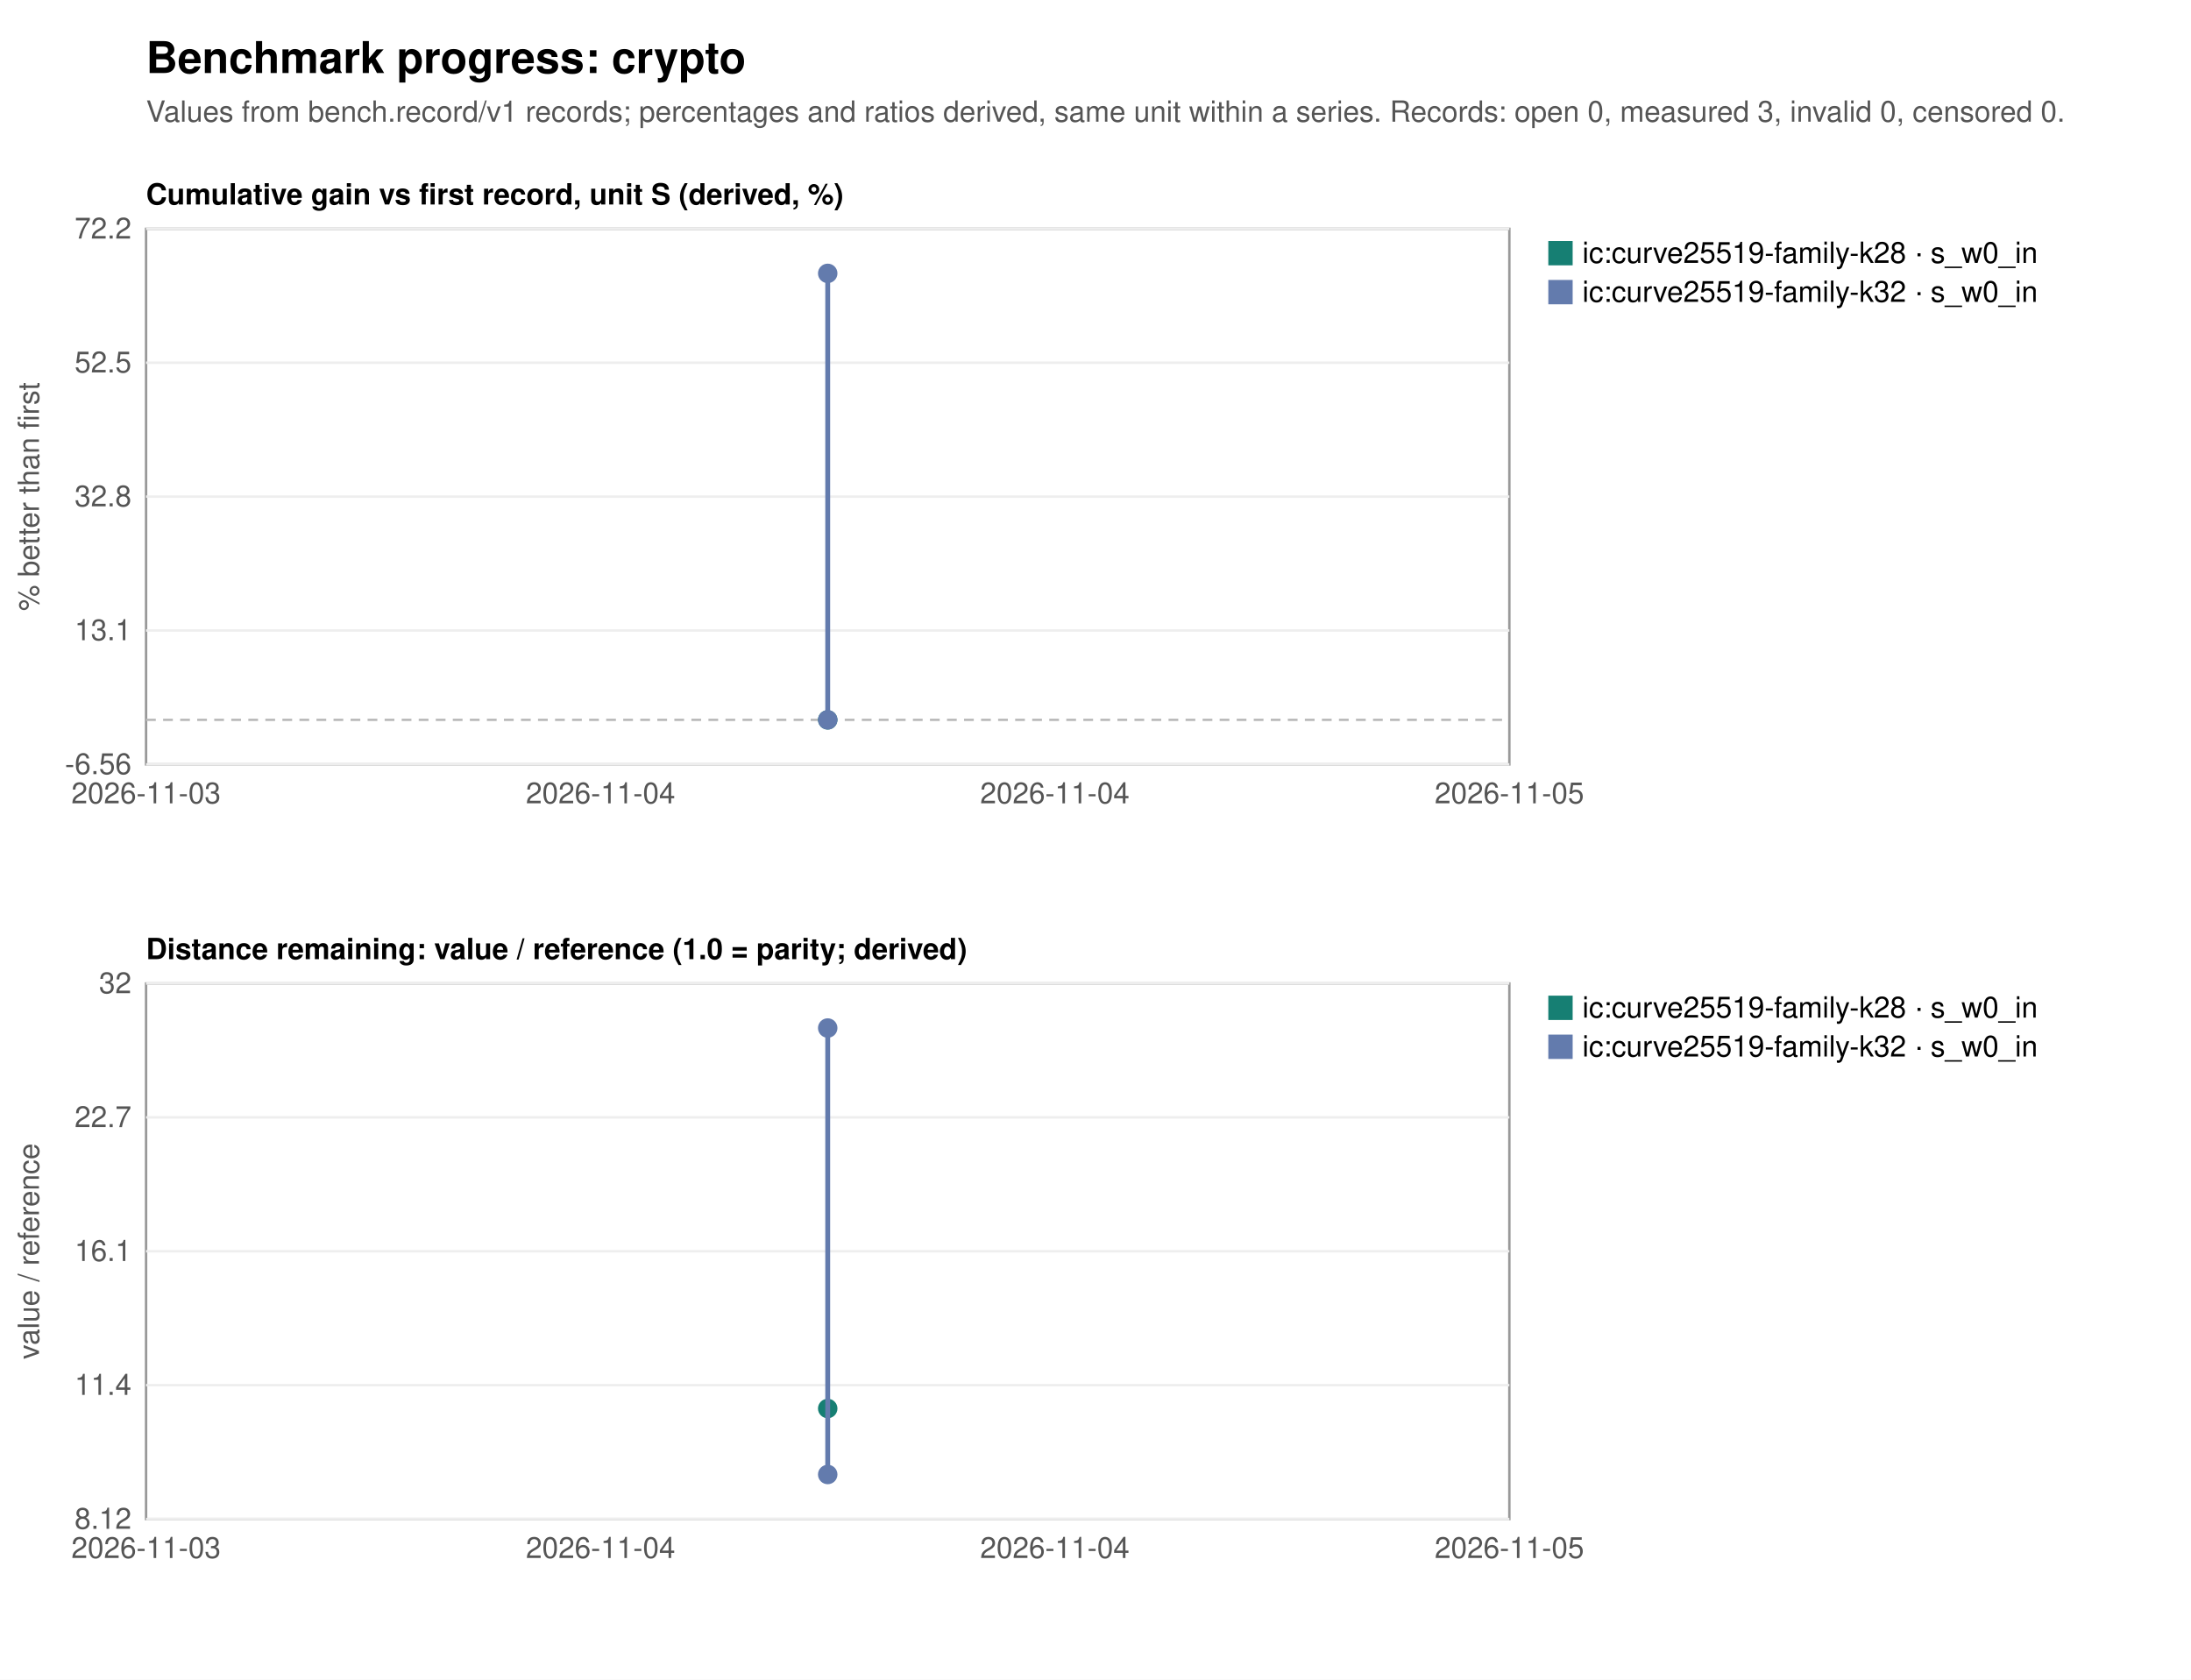
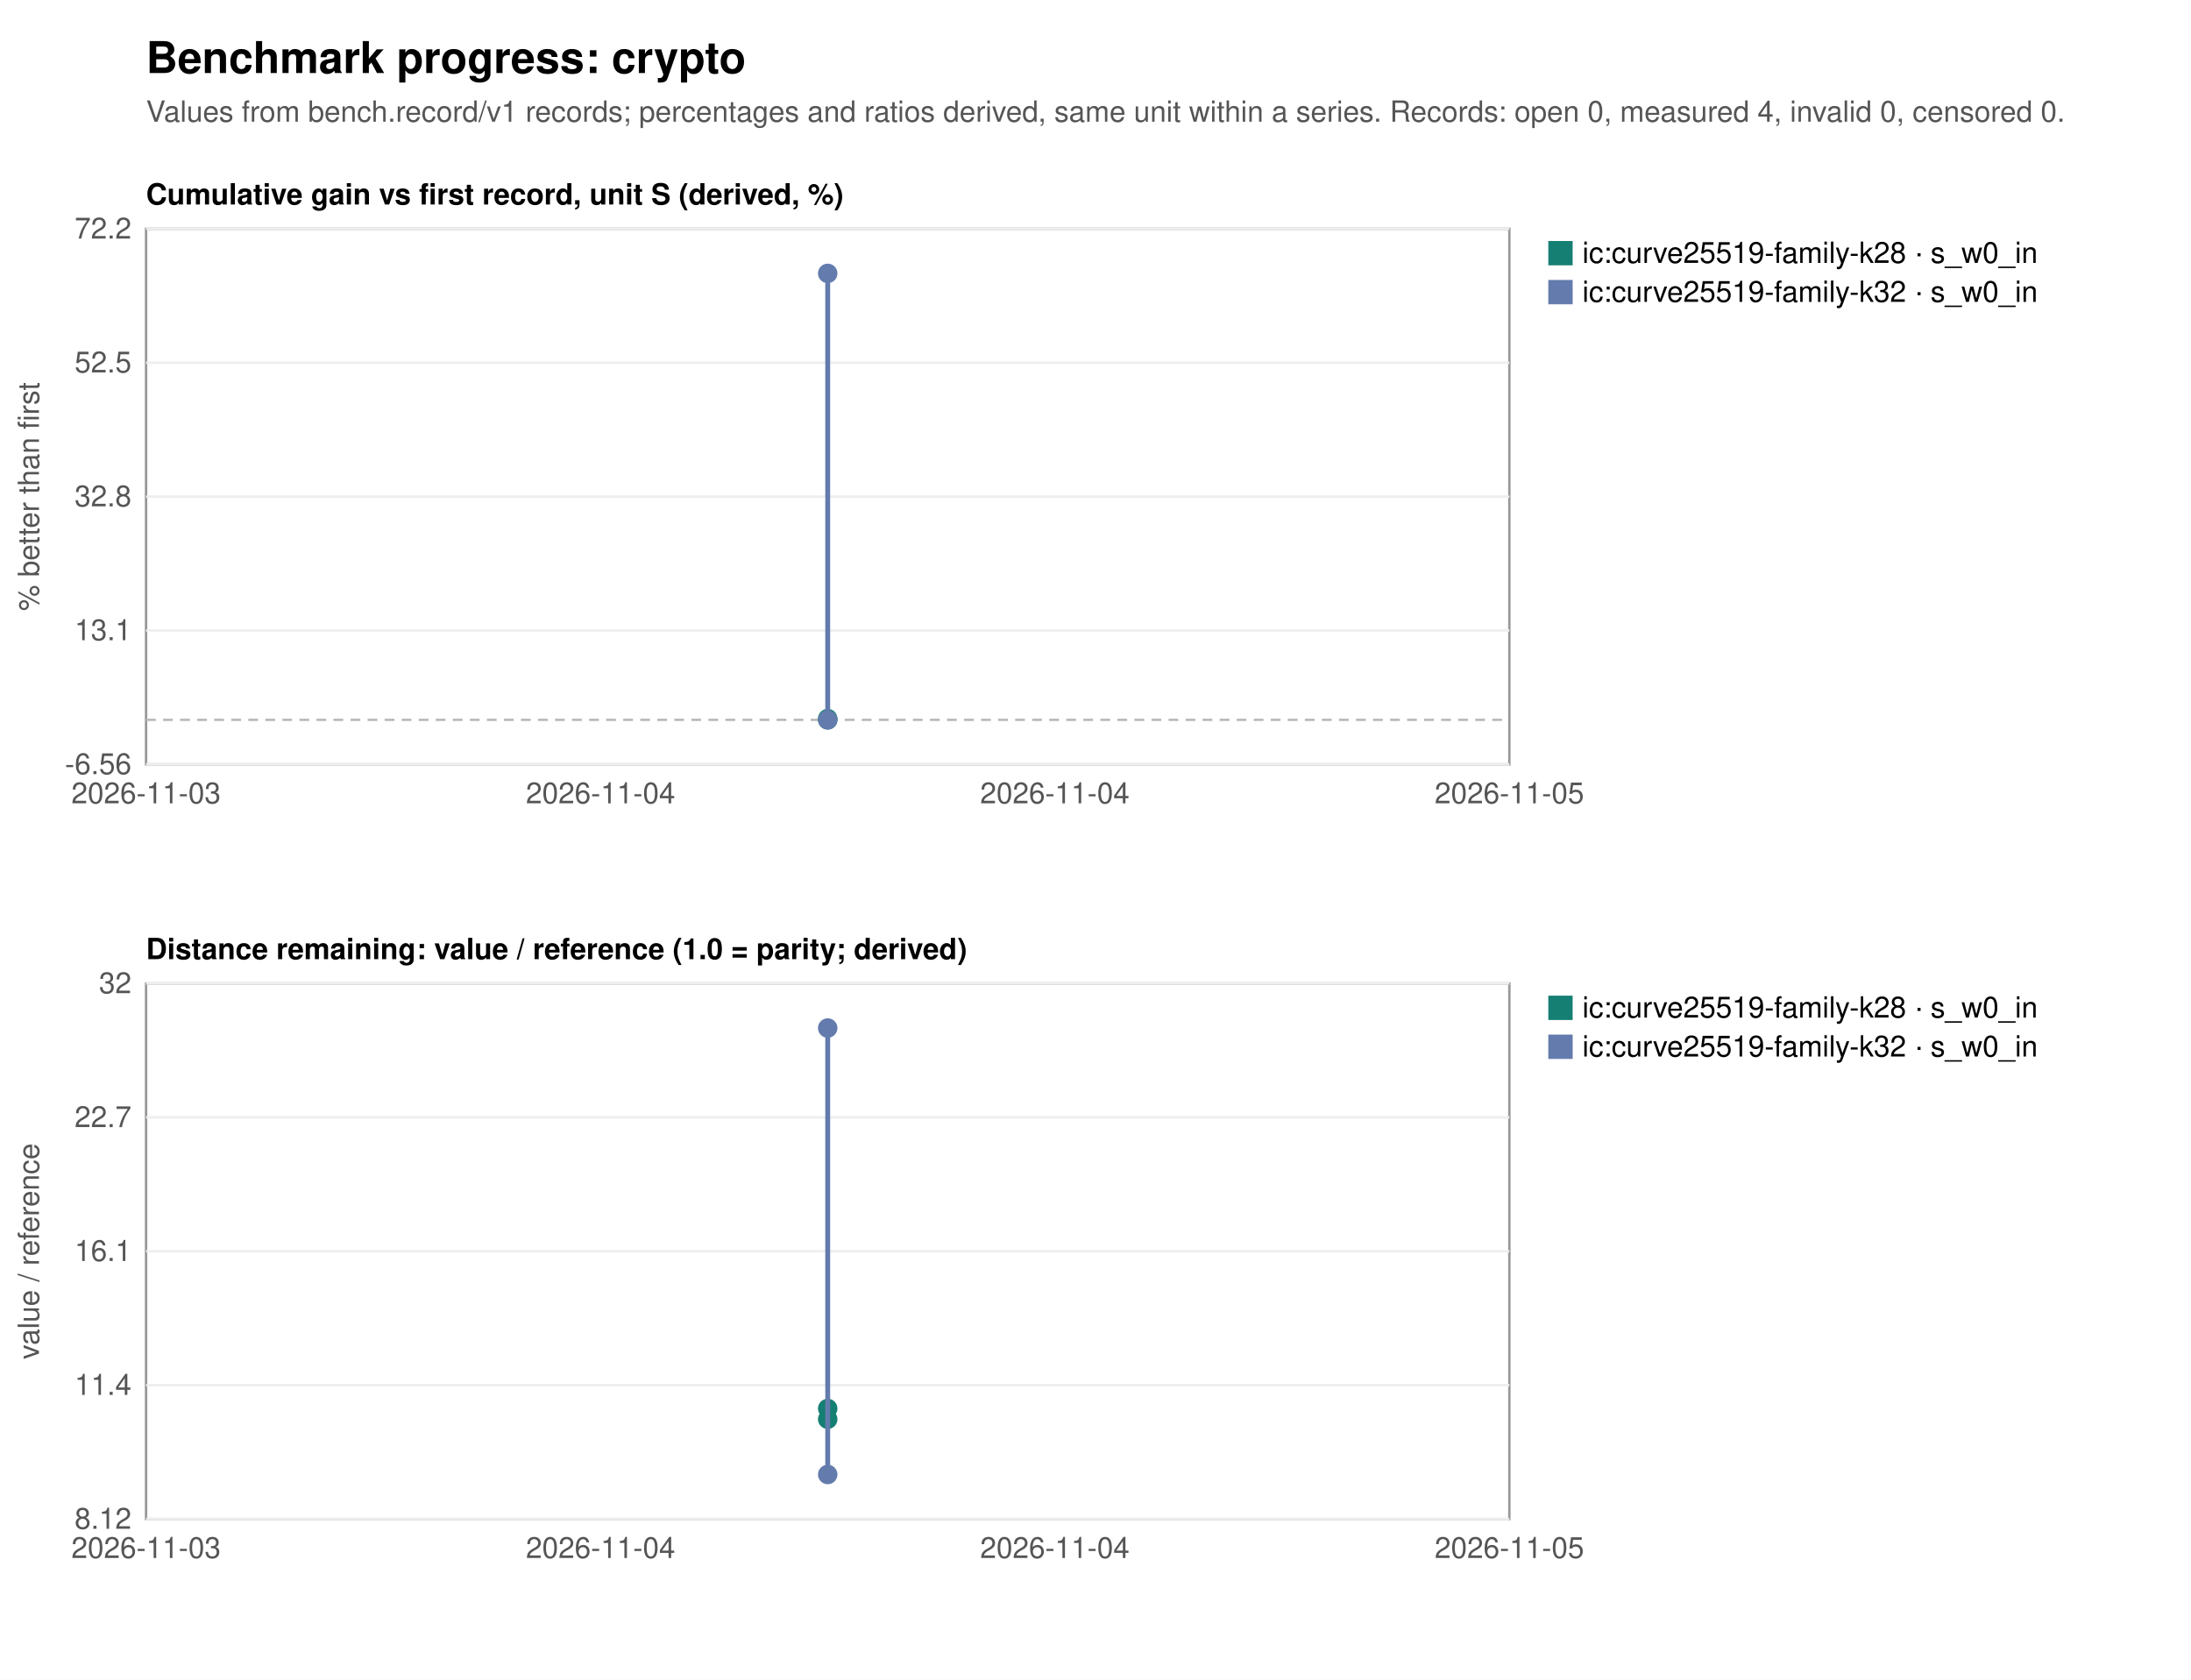
<svg xmlns="http://www.w3.org/2000/svg" width="900" height="690" viewBox="0 0 900 690" font-family="Helvetica, Arial, sans-serif" font-size="12">
  <rect width="900" height="690" fill="white" />
  <text x="60" y="30" font-size="18" font-weight="bold">Benchmark progress: crypto</text>
-   <text x="60" y="50" fill="#555">Values from bench.record/v1 records; percentages and ratios derived, same unit within a series. Records: open 0, measured 3, invalid 0, censored 0.</text>
+   <text x="60" y="50" fill="#555">Values from bench.record/v1 records; percentages and ratios derived, same unit within a series. Records: open 0, measured 4, invalid 0, censored 0.</text>
  <text x="60" y="84" font-weight="bold">Cumulative gain vs first record, unit S (derived, %)</text>
  <rect x="60" y="94" width="560" height="220" fill="none" stroke="#999" />
  <line x1="60" y1="314.0" x2="620" y2="314.0" stroke="#eee" />
  <text x="54" y="318.0" text-anchor="end" fill="#555">-6.56</text>
  <line x1="60" y1="259.0" x2="620" y2="259.0" stroke="#eee" />
  <text x="54" y="263.0" text-anchor="end" fill="#555">13.1</text>
  <line x1="60" y1="204.0" x2="620" y2="204.0" stroke="#eee" />
  <text x="54" y="208.0" text-anchor="end" fill="#555">32.8</text>
  <line x1="60" y1="149.0" x2="620" y2="149.0" stroke="#eee" />
  <text x="54" y="153.0" text-anchor="end" fill="#555">52.5</text>
  <line x1="60" y1="94.0" x2="620" y2="94.0" stroke="#eee" />
  <text x="54" y="98.0" text-anchor="end" fill="#555">72.2</text>
  <text x="60.0" y="330" text-anchor="middle" fill="#555">2026-11-03</text>
  <text x="246.7" y="330" text-anchor="middle" fill="#555">2026-11-04</text>
  <text x="433.3" y="330" text-anchor="middle" fill="#555">2026-11-04</text>
  <text x="620.0" y="330" text-anchor="middle" fill="#555">2026-11-05</text>
  <line x1="60" y1="295.7" x2="620" y2="295.7" stroke="#bbb" stroke-dasharray="4 3" />
  <text transform="translate(16,204.0) rotate(-90)" text-anchor="middle" fill="#555">% better than first</text>
+   <polyline fill="none" stroke="#167f73" stroke-width="2" points="340.0,295.7 340.0,295.2" />
  <circle cx="340.0" cy="295.7" r="4" fill="#167f73" />
+   <circle cx="340.0" cy="295.2" r="4" fill="#167f73" />
  <rect x="636" y="99" width="10" height="10" fill="#167f73" />
  <text x="650" y="108">ic:curve25519-family-k28 · s_w0_in</text>
  <polyline fill="none" stroke="#637bad" stroke-width="2" points="340.0,295.7 340.0,112.3" />
  <circle cx="340.0" cy="295.7" r="4" fill="#637bad" />
  <circle cx="340.0" cy="112.3" r="4" fill="#637bad" />
  <rect x="636" y="115" width="10" height="10" fill="#637bad" />
  <text x="650" y="124">ic:curve25519-family-k32 · s_w0_in</text>
  <text x="60" y="394" font-weight="bold">Distance remaining: value / reference (1.0 = parity; derived)</text>
  <rect x="60" y="404" width="560" height="220" fill="none" stroke="#999" />
  <line x1="60" y1="624.0" x2="620" y2="624.0" stroke="#eee" />
  <text x="54" y="628.0" text-anchor="end" fill="#555">8.12</text>
  <line x1="60" y1="569.0" x2="620" y2="569.0" stroke="#eee" />
  <text x="54" y="573.0" text-anchor="end" fill="#555">11.4</text>
  <line x1="60" y1="514.0" x2="620" y2="514.0" stroke="#eee" />
  <text x="54" y="518.0" text-anchor="end" fill="#555">16.1</text>
  <line x1="60" y1="459.0" x2="620" y2="459.0" stroke="#eee" />
  <text x="54" y="463.0" text-anchor="end" fill="#555">22.7</text>
  <line x1="60" y1="404.0" x2="620" y2="404.0" stroke="#eee" />
  <text x="54" y="408.0" text-anchor="end" fill="#555">32</text>
  <text x="60.0" y="640" text-anchor="middle" fill="#555">2026-11-03</text>
  <text x="246.7" y="640" text-anchor="middle" fill="#555">2026-11-04</text>
  <text x="433.3" y="640" text-anchor="middle" fill="#555">2026-11-04</text>
  <text x="620.0" y="640" text-anchor="middle" fill="#555">2026-11-05</text>
  <text transform="translate(16,514.0) rotate(-90)" text-anchor="middle" fill="#555">value / reference</text>
+   <polyline fill="none" stroke="#167f73" stroke-width="2" points="340.0,578.6 340.0,583.0" />
  <circle cx="340.0" cy="578.6" r="4" fill="#167f73" />
+   <circle cx="340.0" cy="583.0" r="4" fill="#167f73" />
  <rect x="636" y="409" width="10" height="10" fill="#167f73" />
  <text x="650" y="418">ic:curve25519-family-k28 · s_w0_in</text>
  <polyline fill="none" stroke="#637bad" stroke-width="2" points="340.0,422.3 340.0,605.7" />
  <circle cx="340.0" cy="422.3" r="4" fill="#637bad" />
  <circle cx="340.0" cy="605.7" r="4" fill="#637bad" />
  <rect x="636" y="425" width="10" height="10" fill="#637bad" />
  <text x="650" y="434">ic:curve25519-family-k32 · s_w0_in</text>
</svg>
